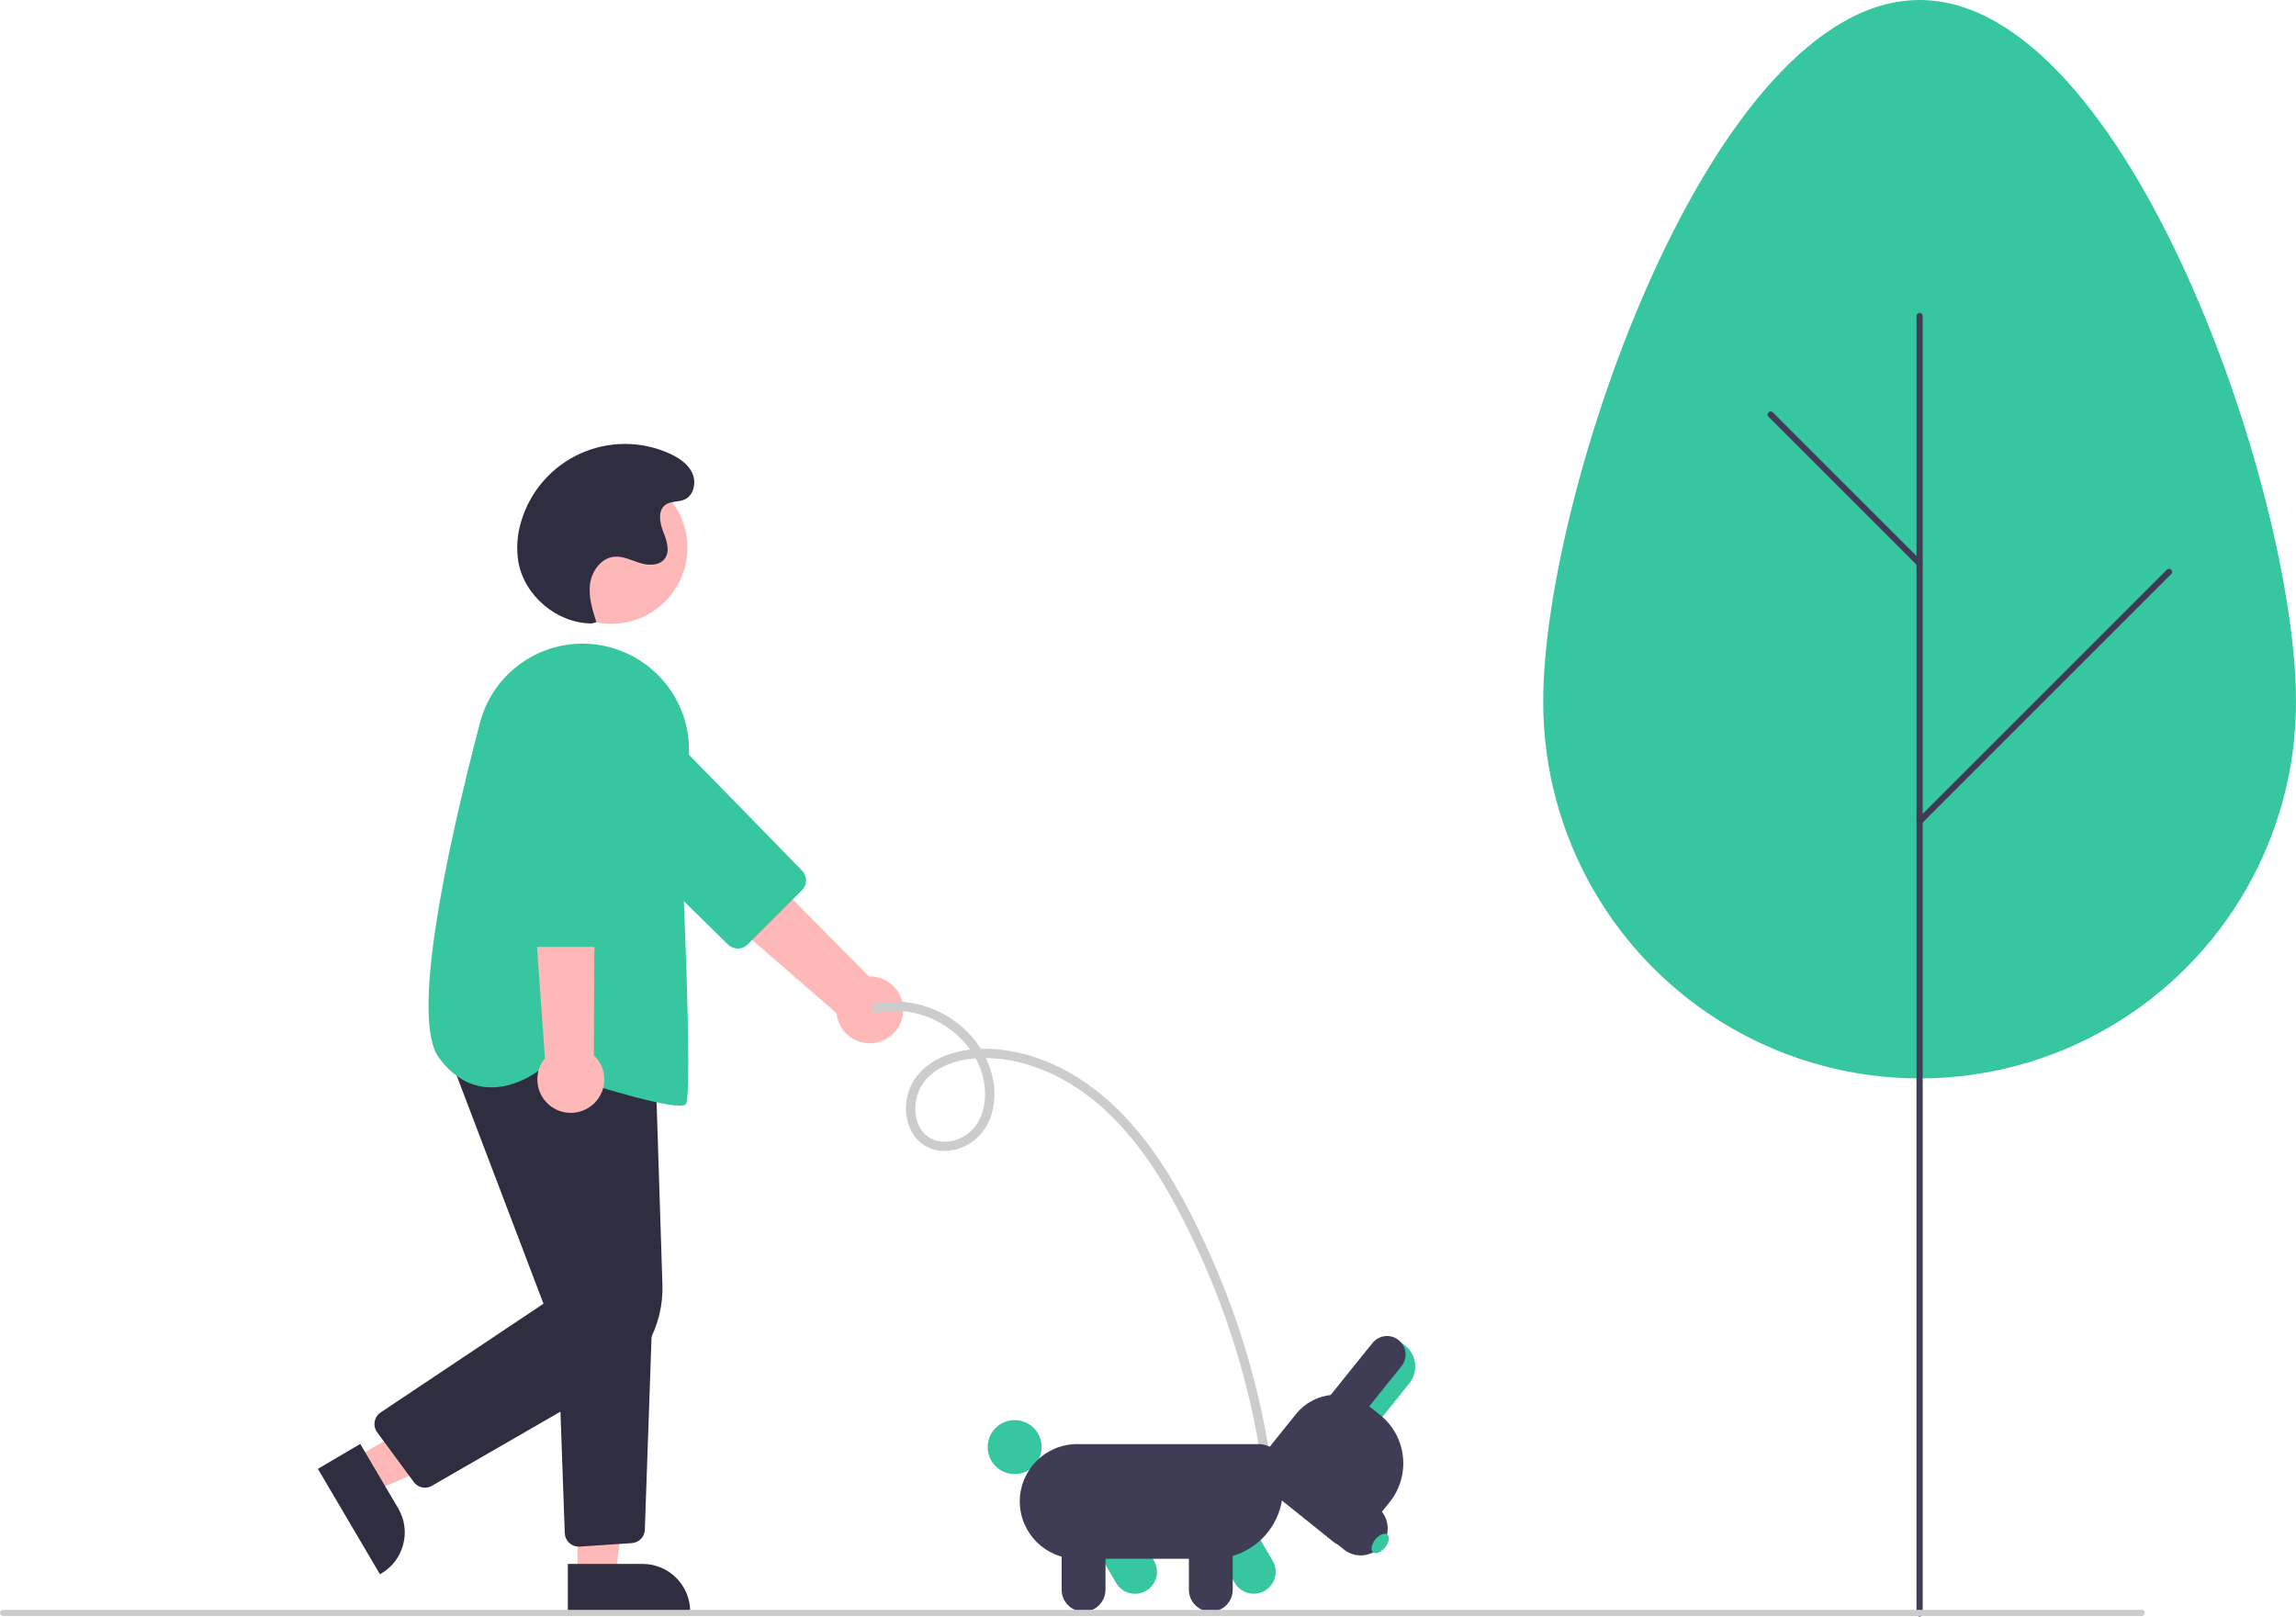
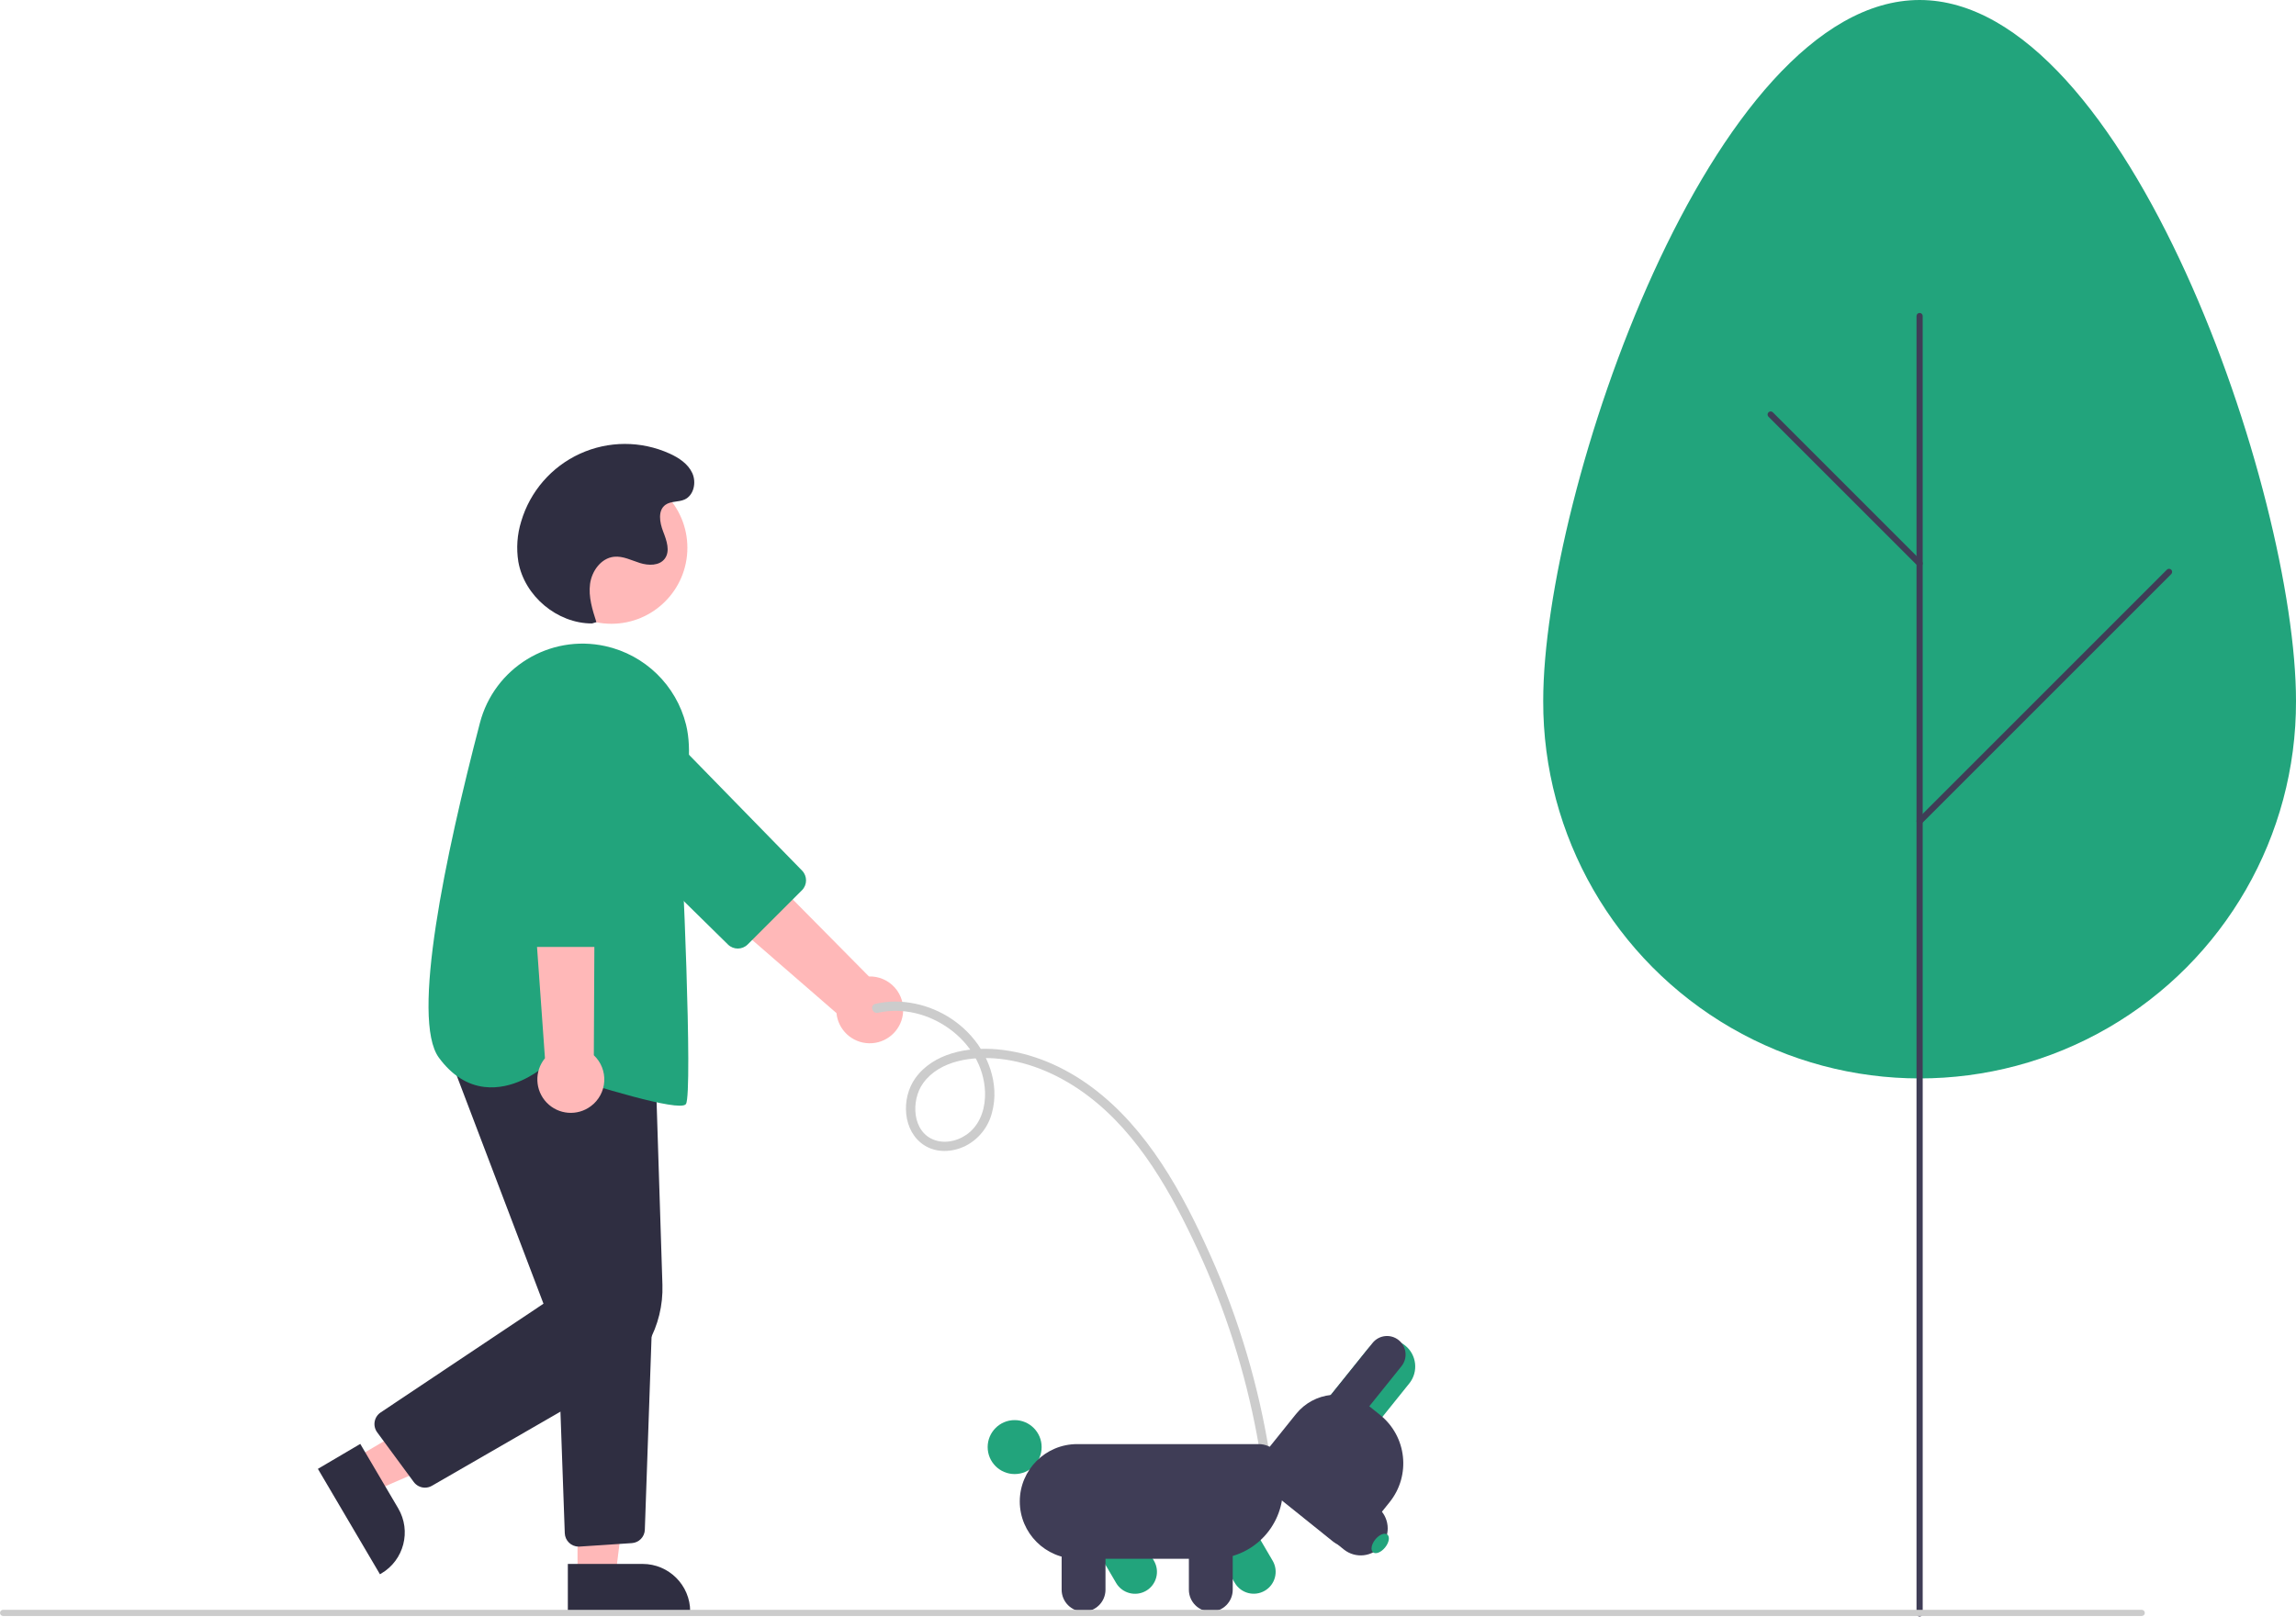
<svg xmlns="http://www.w3.org/2000/svg" width="741.846" height="522.418" viewBox="0 0 741.846 522.418" role="img" artist="Katerina Limpitsouni" source="https://undraw.co/">
  <path d="M520.793,516.647a10.743,10.743,0,0,0-10.956-12.301l-68.804-69.567-13.592,19.001,71.906,62.407a10.801,10.801,0,0,0,21.446.459Z" transform="translate(-229.077 -188.791)" fill="#ffb8b8" />
-   <path d="M488.201,476.477l-17.561,17.542a4.514,4.514,0,0,1-6.335.026L416.317,446.867a17.603,17.603,0,1,1,24.937-24.849l46.987,48.132A4.515,4.515,0,0,1,488.201,476.477Z" transform="translate(-229.077 -188.791)" fill="#36C7A1" />
+   <path d="M488.201,476.477l-17.561,17.542a4.514,4.514,0,0,1-6.335.026L416.317,446.867a17.603,17.603,0,1,1,24.937-24.849l46.987,48.132A4.515,4.515,0,0,1,488.201,476.477Z" transform="translate(-229.077 -188.791)" fill="#22A47C" />
  <circle cx="197.534" cy="177.02" r="24.561" fill="#ffb8b8" />
  <polygon points="114.543 471.345 120.762 481.91 164.474 462.951 155.295 447.357 114.543 471.345" fill="#ffb8b8" />
  <path d="M345.483,655.411l12.247,20.807 0.0.001a15.386,15.386,0,0,1-5.456,21.065l-.431.254-20.052-34.067Z" transform="translate(-229.077 -188.791)" fill="#2f2e41" />
  <polygon points="186.6 509.407 198.86 509.407 204.692 462.119 186.598 462.12 186.6 509.407" fill="#ffb8b8" />
  <path d="M412.55,694.196l24.144-.001h.001a15.386,15.386,0,0,1,15.386,15.386v.5l-39.531.001Z" transform="translate(-229.077 -188.791)" fill="#2f2e41" />
  <path d="M366.388,669.548a4.493,4.493,0,0,1-3.624-1.833l-11.824-16.059a4.5,4.5,0,0,1,1.125-6.41l52.614-35.142-31.747-83.475,67.889,5.603,2.287,71.733a36.046,36.046,0,0,1-18.045,32.424l-56.427,32.554A4.486,4.486,0,0,1,366.388,669.548Z" transform="translate(-229.077 -188.791)" fill="#2f2e41" />
  <path d="M416.047,688.598a4.5,4.5,0,0,1-4.489-4.34l-2.488-69.882,30.808-1.623-2.453,70.384a4.487,4.487,0,0,1-4.2,4.333l-16.873,1.118C416.251,688.595,416.149,688.598,416.047,688.598Z" transform="translate(-229.077 -188.791)" fill="#2f2e41" />
-   <path d="M448.679,546.11c-7.838,0-35.217-8.816-44.721-11.959-1.422,1.138-9.233,6.979-18.351,5.911-5.626-.66-10.579-3.845-14.721-9.466-9.147-12.414,2.151-65.651,13.239-108.126a34.268,34.268,0,0,1,40.529-24.88h0a34.571,34.571,0,0,1,26.088,25.378c2.088,8.498.292,18.494-1.02,25.794-.616,3.432-1.104,6.143-.937,7.475.644,5.148,4.219,85.892,1.92,89.34C450.459,545.944,449.751,546.11,448.679,546.11Z" transform="translate(-229.077 -188.791)" fill="#36C7A1" />
+   <path d="M448.679,546.11c-7.838,0-35.217-8.816-44.721-11.959-1.422,1.138-9.233,6.979-18.351,5.911-5.626-.66-10.579-3.845-14.721-9.466-9.147-12.414,2.151-65.651,13.239-108.126a34.268,34.268,0,0,1,40.529-24.88h0a34.571,34.571,0,0,1,26.088,25.378c2.088,8.498.292,18.494-1.02,25.794-.616,3.432-1.104,6.143-.937,7.475.644,5.148,4.219,85.892,1.92,89.34C450.459,545.944,449.751,546.11,448.679,546.11Z" transform="translate(-229.077 -188.791)" fill="#22A47C" />
  <path d="M420.004,546.253a10.743,10.743,0,0,0,.942-16.446l.485-97.844-23.045,3.837,6.769,94.97a10.801,10.801,0,0,0,14.849,15.481Z" transform="translate(-229.077 -188.791)" fill="#ffb8b8" />
-   <path d="M425.334,494.799H400.512a4.514,4.514,0,0,1-4.5-4.459l-.609-67.292a17.603,17.603,0,1,1,35.204.043l-.773,67.26A4.515,4.515,0,0,1,425.334,494.799Z" transform="translate(-229.077 -188.791)" fill="#36C7A1" />
+   <path d="M425.334,494.799H400.512a4.514,4.514,0,0,1-4.5-4.459l-.609-67.292a17.603,17.603,0,1,1,35.204.043l-.773,67.26A4.515,4.515,0,0,1,425.334,494.799Z" transform="translate(-229.077 -188.791)" fill="#22A47C" />
  <path d="M420.357,390.27c-11.245.021-21.854-8.868-23.803-19.943a28.671,28.671,0,0,1,.919-13.014,34.954,34.954,0,0,1,47.935-21.953c3.008,1.361,5.971,3.316,7.349,6.317s.515,7.195-2.498,8.546c-1.969.882-4.44.449-6.187,1.716-2.509,1.819-1.863,5.691-.743,8.581s2.388,6.387.509,8.852c-1.75,2.297-5.249,2.226-8.004,1.361s-5.476-2.313-8.349-2.018c-4.19.43-7.202,4.598-7.759,8.773s.755,8.349,2.05,12.357Z" transform="translate(-229.077 -188.791)" fill="#2f2e41" />
-   <path d="M727.696,415.337c0-67.165,54.448-226.546,121.614-226.546S970.923,348.171,970.923,415.337a121.614,121.614,0,1,1-243.227,0Z" transform="translate(-229.077 -188.791)" fill="#36C7A1" />
+   <path d="M727.696,415.337c0-67.165,54.448-226.546,121.614-226.546S970.923,348.171,970.923,415.337a121.614,121.614,0,1,1-243.227,0Z" transform="translate(-229.077 -188.791)" fill="#22A47C" />
  <path d="M849.309,711.209a1,1,0,0,1-1-1V290.925a1,1,0,0,1,2,0V710.209A1,1,0,0,1,849.309,711.209Z" transform="translate(-229.077 -188.791)" fill="#3f3d56" />
  <path d="M849.309,371.871a.997.997,0,0,1-.707-.293l-48.135-48.134a1,1,0,0,1,1.414-1.414l48.135,48.134a1,1,0,0,1-.707,1.707Z" transform="translate(-229.077 -188.791)" fill="#3f3d56" />
  <path d="M849.309,455.201a1,1,0,0,1-.707-1.707l80.61-80.61a1,1,0,0,1,1.414,1.414l-80.61,80.61A.997.997,0,0,1,849.309,455.201Z" transform="translate(-229.077 -188.791)" fill="#3f3d56" />
  <path d="M512.755,516.078c15.955-3.607,34.03,8.873,34.591,25.628.158,4.712-1.224,9.661-4.85,12.867-2.994,2.647-7.449,3.982-11.319,2.688-7.447-2.489-7.845-12.867-3.85-18.409,5.409-7.505,16.126-8.786,24.629-7.894,10.396,1.091,20.277,5.65,28.568,11.898,16.599,12.508,27.168,31.678,35.723,50.199a253.097,253.097,0,0,1,18.959,59.579q.724,3.875,1.326,7.771a1.511,1.511,0,0,0,1.86,1.021,1.538,1.538,0,0,0,1.021-1.86,256.439,256.439,0,0,0-19.235-65.062c-8.957-20.072-20.25-40.893-38.215-54.289-8.955-6.678-19.531-11.325-30.722-12.318-9.422-.837-20.579,1.157-26.438,9.351-4.622,6.465-4.153,17.208,2.999,21.711,3.932,2.475,8.928,2.186,13.011.262a16.663,16.663,0,0,0,8.786-10.891c2.539-9.305-1.317-19.37-7.928-26.021a33.32,33.32,0,0,0-23.452-9.862,29.53,29.53,0,0,0-6.305.752c-1.884.426-1.042,3.306.839,2.881Z" transform="translate(-229.077 -188.791)" fill="#ccc" />
-   <path d="M589.698,700.341l-9.915-16.928,12.226-7.161,9.915,16.928v.001a7.084,7.084,0,0,1-12.226,7.161Z" transform="translate(-229.077 -188.791)" fill="#36C7A1" />
-   <circle cx="327.838" cy="467.645" r="8.719" fill="#36C7A1" />
-   <path d="M628.06,700.341l-9.915-16.928,12.225-7.161,9.915,16.928a7.084,7.084,0,0,1-12.225,7.161Z" transform="translate(-229.077 -188.791)" fill="#36C7A1" />
+   <path d="M589.698,700.341l-9.915-16.928,12.226-7.161,9.915,16.928v.001a7.084,7.084,0,0,1-12.226,7.161Z" transform="translate(-229.077 -188.791)" fill="#22A47C" />
+   <circle cx="327.838" cy="467.645" r="8.719" fill="#22A47C" />
+   <path d="M628.06,700.341l-9.915-16.928,12.225-7.161,9.915,16.928a7.084,7.084,0,0,1-12.225,7.161Z" transform="translate(-229.077 -188.791)" fill="#22A47C" />
  <path d="M558.572,674.001a18.549,18.549,0,0,1,18.528-18.528h58.651a7.84,7.84,0,0,1,7.831,7.831v6.674a22.576,22.576,0,0,1-22.55,22.55H577.1A18.549,18.549,0,0,1,558.572,674.001Z" transform="translate(-229.077 -188.791)" fill="#3f3d56" />
  <path d="M572.097,702.524V682.906h14.168v19.618a7.084,7.084,0,1,1-14.168,0Z" transform="translate(-229.077 -188.791)" fill="#3f3d56" />
  <path d="M613.21,702.524V682.906h14.168v19.618a7.084,7.084,0,1,1-14.168,0Z" transform="translate(-229.077 -188.791)" fill="#3f3d56" />
-   <path d="M670.855,624.908A8.719,8.719,0,0,1,684.451,635.827l-14.332,17.845-13.596-10.919Z" transform="translate(-229.077 -188.791)" fill="#36C7A1" />
+   <path d="M670.855,624.908A8.719,8.719,0,0,1,684.451,635.827l-14.332,17.845-13.596-10.919Z" transform="translate(-229.077 -188.791)" fill="#22A47C" />
  <path d="M636.332,660.06l11.482-14.296a16.812,16.812,0,0,1,23.608-2.577l3.587,2.881a20.044,20.044,0,0,1,3.073,28.148l-9.46,11.778a6.294,6.294,0,0,1-8.839.965l-22.486-18.06A6.294,6.294,0,0,1,636.332,660.06Z" transform="translate(-229.077 -188.791)" fill="#3f3d56" />
  <path d="M672.561,622.783a5.994,5.994,0,1,1,9.347,7.507L665.87,650.259l-9.347-7.507Z" transform="translate(-229.077 -188.791)" fill="#3f3d56" />
  <path d="M649.586,656.162l24.642,19.792a8.719,8.719,0,0,1-10.919,13.596L638.666,669.758Z" transform="translate(-229.077 -188.791)" fill="#3f3d56" />
-   <ellipse cx="675.028" cy="687.577" rx="3.678" ry="2.044" transform="translate(-512.8284 594.5324) rotate(-51.23045)" fill="#36C7A1" />
+   <ellipse cx="675.028" cy="687.577" rx="3.678" ry="2.044" transform="translate(-512.8284 594.5324) rotate(-51.23045)" fill="#22A47C" />
  <path d="M921.077,711.024h-691a1,1,0,1,1,0-2h691a1,1,0,0,1,0,2Z" transform="translate(-229.077 -188.791)" fill="#ccc" />
</svg>
